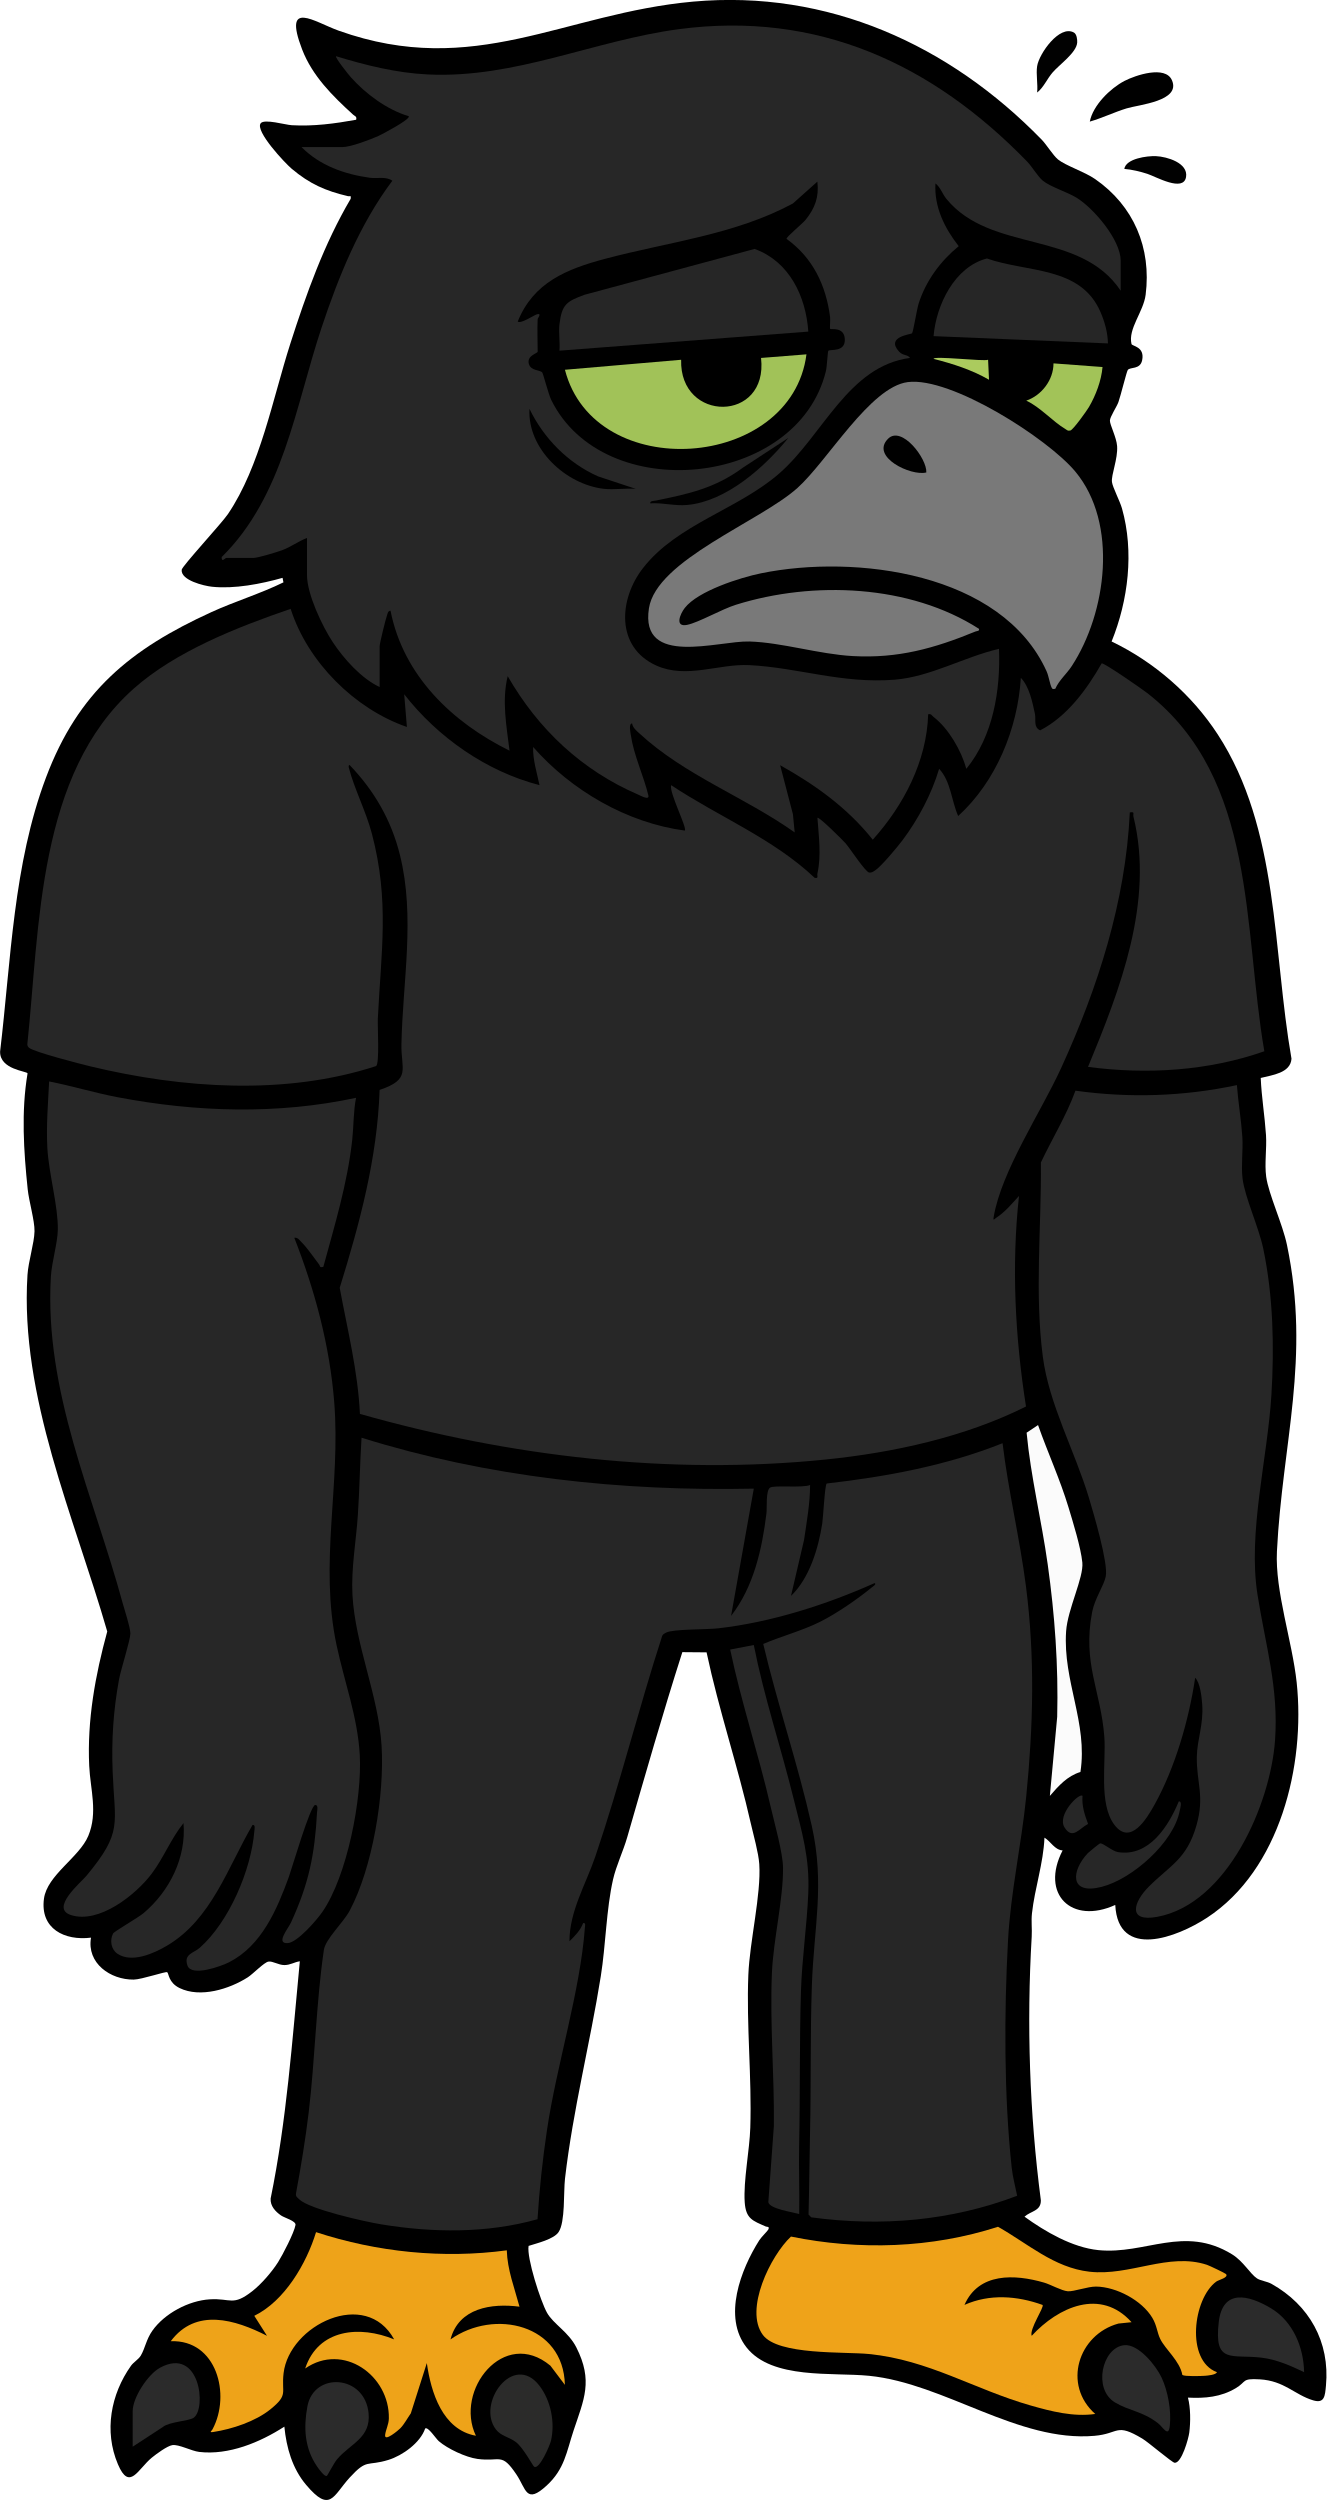
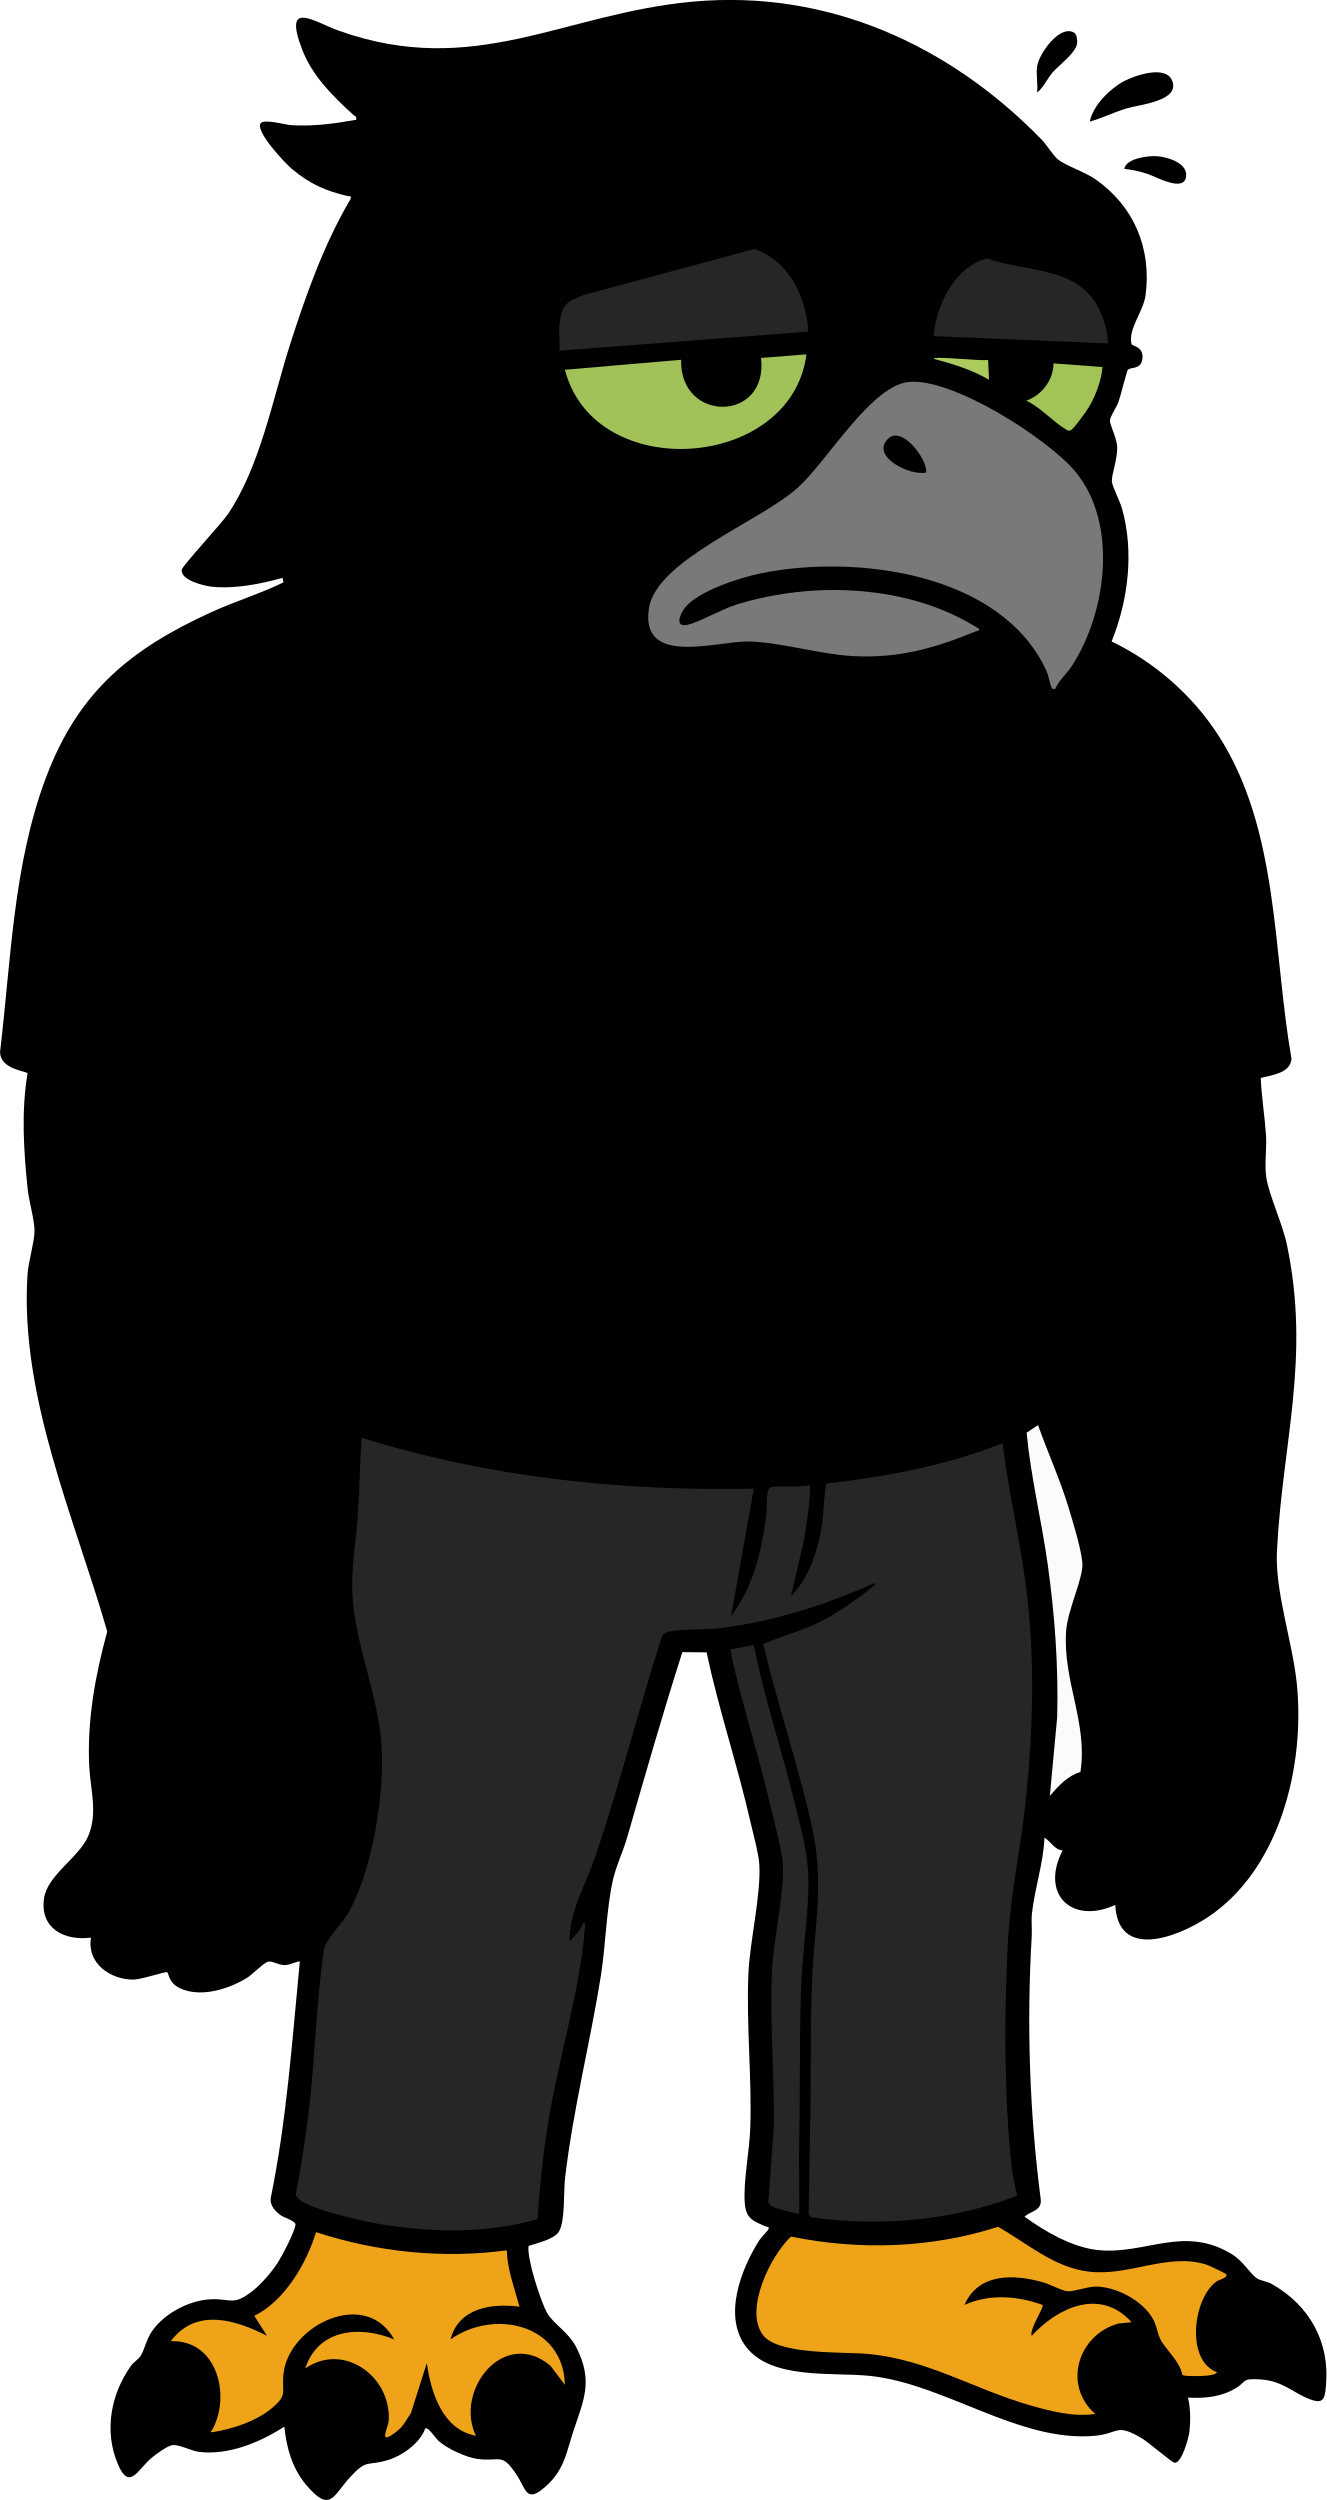
<svg xmlns="http://www.w3.org/2000/svg" id="Layer_1" version="1.1" viewBox="0 0 508.48 958.39">
  <defs>
    <style>
-       .st0 {
-         fill: #2b2b2b;
-       }
- 
-       .st1 {
-         fill: #010101;
-       }
- 
-       .st2 {
-         fill: #2b2b2a;
-       }
- 
-       .st3 {
-         fill: #272727;
-       }
- 
+  
      .st4 {
        fill: #797979;
      }

      .st5 {
        fill: #262626;
      }

      .st6 {
        fill: #eea319;
      }

      .st7 {
        fill: #a1c258;
      }

      .st8 {
        fill: #efa319;
      }

      .st9 {
        fill: #fbfbfb;
      }

      .st10 {
        fill: #abcb5e;
      }

      .st11 {
        fill: #a2c358;
      }
    </style>
  </defs>
  <path d="M405.46,61.04c3.07,2.5,10.3,4.79,14.35,7.6,14.83,10.28,21.65,26.41,19.38,44.36-.83,6.54-6.82,13.04-5.42,18.88.21.87,5.16.95,4.08,6.22-.75,3.69-4.64,2.5-5.51,3.74-.46.65-2.79,10.12-3.58,12.29-.68,1.89-3.27,5.67-3.27,7.13,0,1.66,2.52,6.4,2.76,9.73.35,4.93-2.33,11.07-1.97,13.81.27,2.03,3.03,7.27,3.84,10.11,4.69,16.6,2.41,35.22-3.98,51.01,16.35,7.84,30.77,20.4,40.68,35.61,23.59,36.22,21.06,83.11,28.28,124.34-.37,5.51-7.43,6.26-11.79,7.37.3,7.26,1.54,14.62,2.02,21.9.33,5.08-.61,11.08.07,15.96.93,6.77,6.27,18.02,7.97,26.17,9.1,43.65-1.75,75.61-3.85,117.46-.77,15.29,5.88,34.45,7.57,50.26,3.37,31.67-6.34,71.82-34.36,90.18-11.46,7.51-34.09,16.25-35.19-4.9-16.74,7.64-28.84-4.13-20.18-20.9-3.17-.25-4.49-3.43-6.96-4.89-.4,9.81-3.72,19.34-4.79,29.01-.33,2.97.08,5.99-.1,8.96-1.98,33.54-.84,67.75,3.51,101.06.05,4.17-3.86,4.05-6.27,6.27,7.91,5.73,18.37,11.81,28.27,12.81,18.13,1.83,32.83-9.74,51.3,1.62,4.36,2.68,6.91,7.49,9.57,9.24,1.36.89,3.83,1.12,5.57,2.09,14.42,8.09,22.44,22.23,20.85,39.05-.37,3.89-.52,6.9-4.89,5.6-7.16-2.14-11-7.5-20.49-8.05-7.08-.41-4.9.82-9.2,3.39-5.7,3.41-11.8,3.94-18.33,3.61,1.04,3.89,1.03,9.33.52,13.4-.29,2.27-2.94,11.83-5.62,11.58-.99-.09-10.08-7.89-12.36-9.25-10.31-6.17-8.74-1.92-18.37-1.08-29.18,2.55-57.48-20.11-86.37-23.01-14.06-1.41-37.17,1.51-46.97-10.83-9.27-11.67-2.22-30,4.84-41.12.82-1.3,3.25-3.6,3.49-4.17.53-1.24-.53-.91-.96-1.1-5.03-2.23-7.68-2.93-8.11-9.32-.55-8.21,1.87-19.9,2.14-28.57.62-19.38-1.53-39.09-.75-58.6.51-12.78,4.96-30.93,4.19-42.47-.3-4.44-2.21-10.99-3.24-15.56-4.98-22.01-12.27-43.51-16.96-65.6l-9.29-.08c-7.52,23.5-14.29,47.24-21.13,70.96-1.53,5.31-4.23,10.91-5.43,16.16-2.6,11.39-2.8,25.23-4.7,37.11-4.14,25.95-10.67,51.2-13.72,77.56-.61,5.25.14,16.65-2.46,20.53-1.87,2.78-8.33,4.27-11.5,5.3-.8,4.51,4.62,21.31,7.08,25.66,2.45,4.32,8.18,7.29,11.19,13.19,6.55,12.89,2.95,19.97-1.04,31.97-2.69,8.1-3.4,14.71-10.3,21.05-7.96,7.33-7.82,1.36-11.61-4.26-5.8-8.61-6.04-4.74-14.95-5.95-4.41-.6-11.43-3.89-14.79-6.8-1.16-1.01-4.13-5.68-5.23-4.86-1.85,5.46-8.66,10.37-14.09,12.04-8.37,2.58-8.05-.64-14.83,6.76-6.44,7.04-7.43,13.79-16.71,2.81-5.3-6.27-7.56-14.26-8.35-22.32-9.31,6.01-21.32,11.02-32.64,9.69-3.04-.36-7.87-3.01-10.34-2.6-1.97.33-6.13,3.41-7.81,4.78-5.34,4.35-8.56,13.06-13.02,2.54-5.39-12.7-2.73-26.83,5.01-37.74.99-1.4,2.91-2.46,3.76-3.9,1.67-2.83,2.08-6.2,4.42-9.52,4.69-6.66,13.95-11.57,22.06-12.06s8.73,2.79,16.33-3.17c3.45-2.71,7.47-7.37,9.82-11.07,1.74-2.75,6.21-11.38,6.68-14.26.25-1.54-4.18-2.71-5.53-3.64-2.18-1.5-4.19-3.65-4-6.5,6.14-29.94,8.27-60.55,11.19-90.95-2.11.3-3.63,1.45-5.92,1.45s-4.46-1.59-6.11-1.33-5.94,4.76-7.93,6.03c-7.07,4.52-18.2,7.99-26.14,4.11-4.28-2.09-4.1-5.6-4.74-6.07-.53-.39-9.82,2.8-12.84,2.83-8.93.1-18.08-6.28-16.37-16.08-10.13,1.26-19.57-3.4-18.04-14.92,1.2-9.07,13.56-15.84,17-24.1,3.74-8.99.77-17.81.35-26.84-.82-17.52,2.32-34.72,6.91-51.51-12.61-43.77-33.51-90.09-30.58-136.64.33-5.23,2.61-12.23,2.7-16.8.08-4.02-2.13-11.46-2.61-16.06-1.54-14.76-2.52-29.73-.06-44.45-.12-.88-10.7-1.41-10.52-8.38,4.19-35.11,5.03-71.69,17.61-105.09,12.36-32.82,32.25-49.13,63.41-63.37,9.05-4.13,18.79-7.07,27.6-11.4l-.34-1.73c-8.24,2.34-18.47,4.32-27.06,3.41-3.03-.32-12-2.45-11.61-6.5.13-1.38,15.31-17.78,17.73-21.35,12.41-18.34,17.16-44.24,23.9-65.28,6.13-19.12,12.94-38.25,23.15-55.59.24-1.52-.2-.82-1.03-1.01-8.62-2.01-14.72-4.73-21.56-10.49-2.61-2.2-14.13-14.46-11.91-17.44,1.35-1.81,9.45.59,11.9.73,8.42.48,16.47-.61,24.7-2.09.33-1.34-.49-1.34-1.17-1.96-7.86-7.16-15.64-14.84-19.55-25.03-7.47-19.48,4.71-10.48,14.09-7.14,52.02,18.51,86.21-6.68,135.79-11.16,51.68-4.67,98.3,16.57,133.68,52.95,1.75,1.8,4.39,6.05,6.12,7.46Z" />
  <path d="M417.78,46.62c1.18-6.21,7.85-12.77,13.3-15.6,4.17-2.16,15.67-6.09,18.2-.24,3.47,8.01-12.67,9.32-17.42,10.78s-9.28,3.68-14.09,5.06Z" />
-   <path class="st1" d="M397.59,25.37c.75-4.82,8.6-15.96,14.09-12.9,1.12.62,1.34,2.73,1.27,3.83-.23,3.88-6.84,8.45-9.45,11.5-2.14,2.49-3.43,5.76-5.91,7.67.34-3.14-.47-7.09,0-10.1Z" />
-   <path class="st1" d="M431.01,64.74c.65-3.98,8.81-5.03,12.15-4.88,4.18.18,12.41,2.59,11.52,7.99-.98,5.94-11.53-.12-14.79-1.19-2.78-.91-5.96-1.66-8.88-1.91Z" />
-   <path class="st3" d="M111.42,233.4c6.51,20.38,24.51,38.35,44.57,45.29l-1.04-12.54c12.86,16.5,31.49,29.57,51.87,34.84-.98-4.71-2.62-9.87-2.44-14.63,14.6,16.65,36.02,29.12,58.14,32.05,1.02-.96-6.15-14.78-5.22-17.41,18.18,12.1,39,20.39,55.02,35.53,1.65.31.83-.75,1.05-1.71,1.54-6.84.49-14.35,0-21.28.5-.69,9.99,8.83,10.79,9.75,1.66,1.9,7.63,11.07,9.06,11.21.97.1,1.39-.29,2.11-.72,2.31-1.37,8.75-9.14,10.64-11.65,6.02-8.03,11.19-17.77,14.05-27.41,4.52,4.88,4.71,12.27,7.3,18.11,14.54-13.24,22.8-33.45,24.03-52.96,3.21,3.24,4.45,9.36,5.39,13.76.49,2.31-.67,5.13,2.01,6.35,10.32-5.3,17.96-15.79,23.59-25.7,1.33.03,15.59,9.93,17.68,11.57,41.78,32.84,36.49,89.67,44.67,137.16-21.49,7.55-45.07,8.99-67.59,5.99,12.24-29.52,25.43-63.43,17.43-95.87-.29-1.18.69-2.03-1.41-1.69-1.62,34.18-12.24,67.19-26.34,98.03-7.7,16.84-22.87,39.4-25.85,57.06-.3,1.8.31.74,1,.3,3.43-2.24,5.97-5.38,8.71-8.35-2.93,26.83-1.49,54.12,2.68,80.71-23.42,11.72-50.77,17.68-76.83,20.33-59.65,6.07-121.09-1.17-178.51-17.49-.78-16.41-4.78-32.27-7.75-48.34,7.66-24.68,14.43-49.82,15.3-75.87,12.23-4.08,8.16-7.84,8.36-17.57.5-24.1,5.35-48.71-.58-72.53-3.31-13.31-9.82-24.57-19.24-34.4-.53-.11-.43.65-.33,1.03,2.08,8.07,6.58,16.69,8.84,25.3,6.77,25.79,3.53,45.11,2.26,70.86-.14,2.93.71,17.15-.65,18.17-34.81,11.35-74.24,8.59-109.48.13-3.75-.9-21.58-5.49-23.53-7.11-.46-.39-.7-.77-.7-1.39,4.77-45.34,3.93-103.56,40.72-136.27,16.24-14.44,39.92-23.66,60.23-30.64Z" />
+   <path class="#000" d="M397.59,25.37c.75-4.82,8.6-15.96,14.09-12.9,1.12.62,1.34,2.73,1.27,3.83-.23,3.88-6.84,8.45-9.45,11.5-2.14,2.49-3.43,5.76-5.91,7.67.34-3.14-.47-7.09,0-10.1Z" />
+   <path class="#000" d="M431.01,64.74c.65-3.98,8.81-5.03,12.15-4.88,4.18.18,12.41,2.59,11.52,7.99-.98,5.94-11.53-.12-14.79-1.19-2.78-.91-5.96-1.66-8.88-1.91Z" />
+   <path class="#000" d="M111.42,233.4c6.51,20.38,24.51,38.35,44.57,45.29l-1.04-12.54c12.86,16.5,31.49,29.57,51.87,34.84-.98-4.71-2.62-9.87-2.44-14.63,14.6,16.65,36.02,29.12,58.14,32.05,1.02-.96-6.15-14.78-5.22-17.41,18.18,12.1,39,20.39,55.02,35.53,1.65.31.83-.75,1.05-1.71,1.54-6.84.49-14.35,0-21.28.5-.69,9.99,8.83,10.79,9.75,1.66,1.9,7.63,11.07,9.06,11.21.97.1,1.39-.29,2.11-.72,2.31-1.37,8.75-9.14,10.64-11.65,6.02-8.03,11.19-17.77,14.05-27.41,4.52,4.88,4.71,12.27,7.3,18.11,14.54-13.24,22.8-33.45,24.03-52.96,3.21,3.24,4.45,9.36,5.39,13.76.49,2.31-.67,5.13,2.01,6.35,10.32-5.3,17.96-15.79,23.59-25.7,1.33.03,15.59,9.93,17.68,11.57,41.78,32.84,36.49,89.67,44.67,137.16-21.49,7.55-45.07,8.99-67.59,5.99,12.24-29.52,25.43-63.43,17.43-95.87-.29-1.18.69-2.03-1.41-1.69-1.62,34.18-12.24,67.19-26.34,98.03-7.7,16.84-22.87,39.4-25.85,57.06-.3,1.8.31.74,1,.3,3.43-2.24,5.97-5.38,8.71-8.35-2.93,26.83-1.49,54.12,2.68,80.71-23.42,11.72-50.77,17.68-76.83,20.33-59.65,6.07-121.09-1.17-178.51-17.49-.78-16.41-4.78-32.27-7.75-48.34,7.66-24.68,14.43-49.82,15.3-75.87,12.23-4.08,8.16-7.84,8.36-17.57.5-24.1,5.35-48.71-.58-72.53-3.31-13.31-9.82-24.57-19.24-34.4-.53-.11-.43.65-.33,1.03,2.08,8.07,6.58,16.69,8.84,25.3,6.77,25.79,3.53,45.11,2.26,70.86-.14,2.93.71,17.15-.65,18.17-34.81,11.35-74.24,8.59-109.48.13-3.75-.9-21.58-5.49-23.53-7.11-.46-.39-.7-.77-.7-1.39,4.77-45.34,3.93-103.56,40.72-136.27,16.24-14.44,39.92-23.66,60.23-30.64Z" />
  <path class="st5" d="M288.97,570.7l-8.71,48.77c8.68-11.2,11.87-25.53,13.57-39.38.25-1.99-.32-8.61,1.36-9.79,1.48-1.04,12.44.2,15.36-1.01-.01,7.04-1.29,14.07-2.31,21.04l-5.01,21.47c7.07-6.76,10.51-18.24,11.98-27.73.4-2.55.98-14.88,1.72-15.36,22.94-2.62,45.93-6.88,67.41-15.45,2.2,18.38,6.6,36.46,8.96,54.8,3.49,27.14,2.83,53.52.1,80.74-1.86,18.52-5.96,36.52-6.97,55.05-1.51,27.64-1.57,59.54,1.41,87.11.39,3.62,1.39,7.25,2.09,10.8-25.36,9.64-52.05,11.91-78.93,8.27l-1.04-1.05c.28-10.43.33-20.86.57-31.29.43-18.69.06-37.71.7-56.45.76-22.37,5.02-38.63-.02-61.25-5.19-23.26-13.13-46.51-18.62-69.77,7.18-3.06,14.94-5.05,21.93-8.56,6.18-3.1,14.29-8.67,19.65-13.09.3-.24,2.04-1.32,1.11-1.68-18.6,8.31-39.61,15.02-59.96,17.34-4.46.51-17.34.25-19.95,1.63-.61.32-1.21.59-1.52,1.27-9.06,27.97-16.16,56.65-25.6,84.49-3.58,10.57-9.97,21.07-9.94,32.57,2.05-2,4.22-4.2,5.23-6.96,1.11-.19.73.97.68,1.72-1.77,24.28-10.81,52.62-14.51,77.47-1.7,11.37-2.93,22.85-3.65,34.33-19.44,5.47-40.12,5.22-59.95,1.96-6.14-1.01-27.59-5.78-31.45-9.63-.73-.73-1.39-1.01-1.17-2.32,1.89-10.2,3.58-20.49,4.83-30.79,2.46-20.44,2.89-42.36,5.84-62.45.62-4.22,7.45-10.44,9.94-15.14,8.78-16.58,13.34-44.51,12.18-63.13-1.2-19.35-10.11-38.55-11.16-57.82-.55-10.15,1.4-20.55,2.07-30.66.66-9.85.79-19.76,1.41-29.61,48.4,15.13,99.63,20.59,150.38,19.52Z" />
-   <path class="st3" d="M429.62,111.44c-15.69-23.43-49.74-14.33-66.82-35.21-1.56-1.91-2.27-4.45-4.19-5.91-.54,9,3.51,17.17,8.92,24.05-7.02,5.72-12.64,13.35-15.39,22.1-.67,2.15-2.02,10.62-2.5,11.29-.33.46-10.28,1.23-4.97,7.04,1.49,1.63,3.28,1.03,4.19,2.42-23.71,3.11-33.36,29.64-50.12,44.27-15.87,13.85-39.06,19.4-52.21,36.25-9.34,11.96-10.56,30.34,5.07,37.4,11.56,5.22,24.02-.76,35.67-.16,18.81.97,35.49,7.18,55.66,5.59,13.71-1.08,26.78-8.77,40.04-11.83.62,15.98-2.26,33.42-12.52,45.99-1.9-6.93-6.78-15.44-12.54-19.86-.7-.54-.88-1.35-2.09-1.04-.54,17.98-9.42,34.93-21.24,48.07-9.79-12.27-21.92-20.94-35.51-28.56l4.9,18.79.68,6.99c-19.14-13.59-42.1-21.84-59.54-37.97-1.16-1.07-2.54-2.16-2.79-3.83-1.38.09-.64,3.42-.51,4.35,1.15,7.96,4.94,15.7,6.74,23.23.5,2.1-3.03.09-3.9-.28-21.61-9.31-38.35-25.09-50.02-45.41-2.32,9.45-.44,19.12.7,28.56-22.01-10.86-40.72-28.76-45.62-53.66-1.06.11-1.07,1.04-1.35,1.78-.52,1.4-2.82,10.78-2.82,11.81v15.68c-6.95-3.23-13.71-10.77-17.97-17.21-4.03-6.08-9.88-18.44-9.88-25.65v-14.29c-3.31,1.25-6.23,3.49-9.57,4.71-2.01.74-9.32,2.95-10.97,2.95h-10.44c-.32,0-1.84,1.95-1.73-.34,23.6-23.22,28.23-57.67,38.26-87.84,6.58-19.79,14.64-39.7,27.17-56.43-2.52-1.76-5.75-.73-8.61-1.13-9.74-1.34-19.24-4.7-26.2-11.76h15.67c3.15,0,10.69-2.88,13.83-4.28,1.11-.49,12.46-6.44,11.59-7.56-8.33-2.48-16.53-8.57-22.26-15.01-.67-.75-6.12-7.51-5.59-7.99,11.39,3.49,23.15,6.41,35.13,6.99,33.5,1.63,63.79-13.04,96.21-17.35,53.2-7.08,97.24,13.3,133.59,50.76,1.8,1.86,4.11,5.73,5.96,7.28,2.82,2.36,9.41,4.38,12.95,6.55,6.6,4.05,16.94,16.19,16.94,24.16v11.5Z" />
-   <path class="st3" d="M136.49,420.86c-1.04,5.23-.88,10.87-1.48,16.28-1.84,16.59-6.7,32.51-11.06,48.52-1.6.39-1.14-.31-1.59-.88-2.08-2.67-4.36-6.16-6.74-8.55-.81-.81-1.49-1.95-2.8-1.72,7.91,20.22,13.59,41.31,15.31,63.07,2.52,31.87-5.8,61.66.91,93.17,2.98,14.02,8.06,27.44,8.88,41.99.93,16.59-4.81,46.47-14.37,60.25-2.16,3.12-9.56,11.68-13.23,11.91-4.8.3.15-5.56,1.23-7.89,6.82-14.83,9.11-25.97,9.99-42.28.04-.65.6-2.83-.71-2.78-1.88.08-8.91,24.29-10.08,27.53-4.55,12.5-10.44,26.43-22.96,32.77-2.98,1.51-14.4,5.69-15.93,1.25s2.37-4.72,4.77-6.85c11.17-9.93,19.67-29.76,20.87-44.63.06-.76.52-2.6-.68-2.42-9.53,16.28-15.7,36.16-32.79,46.28-5.06,3-13.5,6.77-19,3.1-2.46-1.64-3.03-5.2-1.67-7.77.44-.82,9.57-6.02,11.69-7.81,9.97-8.45,16.39-21.23,15.3-34.5-4.82,5.96-7.63,13.35-12.24,19.45-6.06,8.02-20.18,19.31-30.96,15.78-8.03-2.63,3.87-12.48,5.97-15.01,14.06-16.96,10.85-19.52,10.06-40.05-.47-12.07.28-23.4,2.45-35.24.71-3.88,4.38-15.22,4.35-17.62s-2.18-8.81-2.95-11.63c-11.19-41.13-30.09-81.2-27.53-125.12.34-5.75,2.58-12.85,2.67-18.09.14-8.99-3.5-21.6-4.02-31.36-.45-8.49.26-16.98.69-25.43,8.81,1.73,17.48,4.38,26.31,6.06,30.17,5.74,61.26,6.68,91.35.21Z" />
-   <path class="st3" d="M474.17,415.98c.5,6.61,1.65,13.26,2.09,19.87.34,5.15-.53,10.92.08,15.94.88,7.23,6.19,18.56,7.94,26.9,3.81,18.19,4.26,37.61,3.12,56.1-1.51,24.53-9.07,52.63-5.34,76.45,3.02,19.32,8.18,35.77,6.73,55.96-1.74,24.38-18.25,62.69-45.21,67.64-11.6,2.13-8.95-5.82-3.2-11.56,8.33-8.33,14.55-10.5,18.29-23.51,3.23-11.24-.02-16.44.14-26.28.1-6.65,2.63-12.29,2.06-20.13-.21-2.81-.74-8.2-2.69-10.19-2.41,16.14-7.66,34.47-15.66,48.8-2.91,5.21-9.14,15.69-15.29,7.61s-3.15-23.91-3.88-33.75c-1.3-17.6-8.48-28.15-4.66-47.89,1-5.18,4.47-9.98,5.21-13.61,1.02-5.05-4.68-24.19-6.46-30.15-5.37-17.85-15.29-35.81-17.67-54.1-3.19-24.62-.5-49.69-.74-74.44,4.35-9.2,9.77-17.94,13.25-27.52,20.6,2.88,41.54,2.22,61.89-2.14Z" />
+   <path class="#000" d="M429.62,111.44c-15.69-23.43-49.74-14.33-66.82-35.21-1.56-1.91-2.27-4.45-4.19-5.91-.54,9,3.51,17.17,8.92,24.05-7.02,5.72-12.64,13.35-15.39,22.1-.67,2.15-2.02,10.62-2.5,11.29-.33.46-10.28,1.23-4.97,7.04,1.49,1.63,3.28,1.03,4.19,2.42-23.71,3.11-33.36,29.64-50.12,44.27-15.87,13.85-39.06,19.4-52.21,36.25-9.34,11.96-10.56,30.34,5.07,37.4,11.56,5.22,24.02-.76,35.67-.16,18.81.97,35.49,7.18,55.66,5.59,13.71-1.08,26.78-8.77,40.04-11.83.62,15.98-2.26,33.42-12.52,45.99-1.9-6.93-6.78-15.44-12.54-19.86-.7-.54-.88-1.35-2.09-1.04-.54,17.98-9.42,34.93-21.24,48.07-9.79-12.27-21.92-20.94-35.51-28.56l4.9,18.79.68,6.99c-19.14-13.59-42.1-21.84-59.54-37.97-1.16-1.07-2.54-2.16-2.79-3.83-1.38.09-.64,3.42-.51,4.35,1.15,7.96,4.94,15.7,6.74,23.23.5,2.1-3.03.09-3.9-.28-21.61-9.31-38.35-25.09-50.02-45.41-2.32,9.45-.44,19.12.7,28.56-22.01-10.86-40.72-28.76-45.62-53.66-1.06.11-1.07,1.04-1.35,1.78-.52,1.4-2.82,10.78-2.82,11.81v15.68c-6.95-3.23-13.71-10.77-17.97-17.21-4.03-6.08-9.88-18.44-9.88-25.65v-14.29c-3.31,1.25-6.23,3.49-9.57,4.71-2.01.74-9.32,2.95-10.97,2.95h-10.44c-.32,0-1.84,1.95-1.73-.34,23.6-23.22,28.23-57.67,38.26-87.84,6.58-19.79,14.64-39.7,27.17-56.43-2.52-1.76-5.75-.73-8.61-1.13-9.74-1.34-19.24-4.7-26.2-11.76h15.67c3.15,0,10.69-2.88,13.83-4.28,1.11-.49,12.46-6.44,11.59-7.56-8.33-2.48-16.53-8.57-22.26-15.01-.67-.75-6.12-7.51-5.59-7.99,11.39,3.49,23.15,6.41,35.13,6.99,33.5,1.63,63.79-13.04,96.21-17.35,53.2-7.08,97.24,13.3,133.59,50.76,1.8,1.86,4.11,5.73,5.96,7.28,2.82,2.36,9.41,4.38,12.95,6.55,6.6,4.05,16.94,16.19,16.94,24.16v11.5Z" />
+   <path class="#000" d="M136.49,420.86c-1.04,5.23-.88,10.87-1.48,16.28-1.84,16.59-6.7,32.51-11.06,48.52-1.6.39-1.14-.31-1.59-.88-2.08-2.67-4.36-6.16-6.74-8.55-.81-.81-1.49-1.95-2.8-1.72,7.91,20.22,13.59,41.31,15.31,63.07,2.52,31.87-5.8,61.66.91,93.17,2.98,14.02,8.06,27.44,8.88,41.99.93,16.59-4.81,46.47-14.37,60.25-2.16,3.12-9.56,11.68-13.23,11.91-4.8.3.15-5.56,1.23-7.89,6.82-14.83,9.11-25.97,9.99-42.28.04-.65.6-2.83-.71-2.78-1.88.08-8.91,24.29-10.08,27.53-4.55,12.5-10.44,26.43-22.96,32.77-2.98,1.51-14.4,5.69-15.93,1.25s2.37-4.72,4.77-6.85c11.17-9.93,19.67-29.76,20.87-44.63.06-.76.52-2.6-.68-2.42-9.53,16.28-15.7,36.16-32.79,46.28-5.06,3-13.5,6.77-19,3.1-2.46-1.64-3.03-5.2-1.67-7.77.44-.82,9.57-6.02,11.69-7.81,9.97-8.45,16.39-21.23,15.3-34.5-4.82,5.96-7.63,13.35-12.24,19.45-6.06,8.02-20.18,19.31-30.96,15.78-8.03-2.63,3.87-12.48,5.97-15.01,14.06-16.96,10.85-19.52,10.06-40.05-.47-12.07.28-23.4,2.45-35.24.71-3.88,4.38-15.22,4.35-17.62s-2.18-8.81-2.95-11.63c-11.19-41.13-30.09-81.2-27.53-125.12.34-5.75,2.58-12.85,2.67-18.09.14-8.99-3.5-21.6-4.02-31.36-.45-8.49.26-16.98.69-25.43,8.81,1.73,17.48,4.38,26.31,6.06,30.17,5.74,61.26,6.68,91.35.21Z" />
+   <path class="#000" d="M474.17,415.98c.5,6.61,1.65,13.26,2.09,19.87.34,5.15-.53,10.92.08,15.94.88,7.23,6.19,18.56,7.94,26.9,3.81,18.19,4.26,37.61,3.12,56.1-1.51,24.53-9.07,52.63-5.34,76.45,3.02,19.32,8.18,35.77,6.73,55.96-1.74,24.38-18.25,62.69-45.21,67.64-11.6,2.13-8.95-5.82-3.2-11.56,8.33-8.33,14.55-10.5,18.29-23.51,3.23-11.24-.02-16.44.14-26.28.1-6.65,2.63-12.29,2.06-20.13-.21-2.81-.74-8.2-2.69-10.19-2.41,16.14-7.66,34.47-15.66,48.8-2.91,5.21-9.14,15.69-15.29,7.61s-3.15-23.91-3.88-33.75c-1.3-17.6-8.48-28.15-4.66-47.89,1-5.18,4.47-9.98,5.21-13.61,1.02-5.05-4.68-24.19-6.46-30.15-5.37-17.85-15.29-35.81-17.67-54.1-3.19-24.62-.5-49.69-.74-74.44,4.35-9.2,9.77-17.94,13.25-27.52,20.6,2.88,41.54,2.22,61.89-2.14Z" />
  <path class="st4" d="M404.54,264.05c-.75.06-.98.36-1.38-.43-.72-1.43-1.09-4.39-1.96-6.31-17.15-37.85-73.34-44.92-109.46-37.53-7.98,1.63-24.16,6.77-29.22,13.27-1.88,2.41-3.9,7.48.88,6.5,4.53-.93,13.1-5.96,18.78-7.73,29.6-9.23,66.64-7.76,93.13,9.25.21.95-.72.75-1.39,1.03-15.77,6.48-29.71,10.37-46.99,9.41-13.03-.72-27.15-5.22-39.66-5.59-11.89-.35-41.98,9.97-38.5-12.7,2.84-18.53,42.54-33.22,56.93-46.15,11.56-10.39,27.87-38.73,42.29-40.59,16.57-2.14,53.7,21.63,64.24,34.3,16.53,19.85,12,54.19-1.39,74.6-1.96,2.99-4.87,5.41-6.3,8.69Z" />
  <path class="st8" d="M469.99,871.76c1.14,1.37-2.78,2.21-3.71,2.89-8.92,6.53-11.84,30.24.23,34.74-.32,1.04-3.59,1.3-4.53,1.38-1.59.12-7.8.31-8.72-.31-.93-5.34-6.51-9.77-8.48-13.81-1.24-2.54-1.23-5.08-3.04-8.11-4.01-6.7-13.77-11.86-21.53-11.97-3.21-.04-8.58,1.98-10.87,1.8-2.41-.2-6.55-2.59-9.12-3.33-11.17-3.24-25.02-3.93-30.48,8.56,9.62-4.3,20.22-3.5,29.94.01.72.83-5.17,9.34-4.17,11.84,10.16-11.05,26.43-18.44,38.28-5.22l-5.03.52c-15.39,4.19-21.56,23.47-8.89,34.66-8.39,1.19-16.83-.98-24.9-3.29-21.34-6.1-38.94-17.41-61.79-19.69-9.5-.95-34.9.52-40.73-7.32-7.22-9.71,2.96-30.4,10.77-37.71,26.2,5.35,53.87,4.49,79.36-3.75,11.38,6.38,21.45,15.67,35.04,17.22,15.57,1.77,30.36-7.5,45.1-2.63.92.3,7.01,3.22,7.27,3.53Z" />
  <path class="st6" d="M194.28,862.68c.21,7.46,2.98,14.51,4.87,21.6-10.7-1.38-23.3.45-26.45,12.55,16.83-11.91,43.34-5.79,43.85,17.42l-5.54-7.34c-17.8-14.86-36.91,9.48-28.57,26.85-12.78-2.29-17.24-16.61-18.81-27.87l-6.14,19.28c-1.24,1.76-2.55,4.23-4.03,5.73-.71.72-6.17,5.38-5.82,2.55.25-2.06,1.38-3.98,1.43-6.31.34-16.49-17.54-29.26-32.08-19.16,5.02-15.24,20.97-16.58,34.11-11.16-10.87-19.84-40.24-5.47-42.39,12.98-.9,7.7,1.99,8.13-5.01,13.8-5.75,4.66-14.66,7.6-21.93,8.72-1.82.28-.68-.33-.31-1.01,7.16-13.33,1.57-34.47-16-33.79,9.62-12.9,24.7-8.31,36.89-2.08l-4.87-7.66c11.63-5.67,19.98-20,23.68-32.07,23.39,7.66,48.65,10.26,73.1,6.97Z" />
  <path class="st5" d="M288.97,630.62c3.93,19.93,10.4,39.25,15.27,58.94,3.19,12.9,6.19,22.53,5.62,36.18-.52,12.48-2.42,25.08-2.81,37.61-.61,19.67-.27,39.61-.7,59.24-.19,8.71.2,17.46.03,26.16-2.55-.74-11.36-1.96-11.84-4.52l2.13-29.25c.21-19.51-1.58-39.05-.75-58.6.54-12.79,4.39-28.4,4.26-40.39-.06-5.71-3.31-17.14-4.71-23.22-4.65-20.26-11.28-40.04-15.55-60.4l9.06-1.75Z" />
  <path class="st5" d="M424.74,131.65l-66.85-2.79c1-11.91,8.03-26.55,20.44-29.77,15.5,5.46,35.88,2.88,43.52,20.46,1.65,3.79,2.8,7.93,2.89,12.1Z" />
  <path class="st9" d="M414.19,679.3c-5.06,1.54-8.4,5.34-11.72,9.17l2.81-30.29c.49-19.67-.91-39.01-3.63-58.45-2.36-16.85-6.51-33.64-8.09-50.5l4.38-2.92c3.72,10.55,8.42,20.77,11.67,31.52,1.75,5.8,4.73,15.39,5.31,21.16s-5.65,17.89-6.22,26.38c-1.28,19.16,8.38,35.11,5.49,53.93Z" />
-   <path class="st0" d="M499.93,909.38c-5.22-2.49-10.54-4.87-16.37-5.56-11.46-1.36-18.21,2.62-16.35-13.6,1.48-12.93,11.45-10.44,19.98-5.36s12.59,15.05,12.74,24.52Z" />
-   <path class="st0" d="M125.34,949.1c-.81.68-3.22-2.73-3.77-3.53-4.82-7.01-5.26-14.92-3.71-23.13,2.51-13.31,22.03-12.1,23.44,2.7.9,9.51-6.94,11.55-12.12,17.68-1.11,1.31-3.55,6.04-3.83,6.28Z" />
-   <path class="st2" d="M204.74,945.61c-.49-.33-4.12-7.26-6.96-9.42-2.67-2.02-5.69-2.25-7.68-4.86-7.57-9.95,6.73-29.78,16.71-16.73,4.37,5.71,6.04,14.1,4.4,21.13-.36,1.53-4.45,11.27-6.47,9.88Z" />
-   <path class="st0" d="M50.86,937.95v-13.59c0-5.22,5.82-14.14,10.49-16.68,15.28-8.31,17.93,15.64,12.89,19.18-1.82,1.28-9.32,1.51-11.79,3.53l-11.59,7.57Z" />
-   <path class="st0" d="M430.84,899.05c5.53-.68,12.33,7.84,14.46,12.4,2.46,5.28,3.78,12.72,3.15,18.52-.51,4.63-2.56.49-4.58-1.06-5.95-4.59-11-4.65-16.45-7.93-8.51-5.14-4.92-20.91,3.42-21.92Z" />
+   <path class="#000" d="M499.93,909.38c-5.22-2.49-10.54-4.87-16.37-5.56-11.46-1.36-18.21,2.62-16.35-13.6,1.48-12.93,11.45-10.44,19.98-5.36s12.59,15.05,12.74,24.52Z" />
+   <path class="#000" d="M125.34,949.1c-.81.68-3.22-2.73-3.77-3.53-4.82-7.01-5.26-14.92-3.71-23.13,2.51-13.31,22.03-12.1,23.44,2.7.9,9.51-6.94,11.55-12.12,17.68-1.11,1.31-3.55,6.04-3.83,6.28Z" />
+   <path class="#000" d="M204.74,945.61c-.49-.33-4.12-7.26-6.96-9.42-2.67-2.02-5.69-2.25-7.68-4.86-7.57-9.95,6.73-29.78,16.71-16.73,4.37,5.71,6.04,14.1,4.4,21.13-.36,1.53-4.45,11.27-6.47,9.88Z" />
+   <path class="#000" d="M50.86,937.95v-13.59c0-5.22,5.82-14.14,10.49-16.68,15.28-8.31,17.93,15.64,12.89,19.18-1.82,1.28-9.32,1.51-11.79,3.53l-11.59,7.57Z" />
+   <path class="#000" d="M430.84,899.05c5.53-.68,12.33,7.84,14.46,12.4,2.46,5.28,3.78,12.72,3.15,18.52-.51,4.63-2.56.49-4.58-1.06-5.95-4.59-11-4.65-16.45-7.93-8.51-5.14-4.92-20.91,3.42-21.92Z" />
  <path class="st11" d="M422.66,140.71c-.47,5.27-2.56,10.81-5.21,15.34-.88,1.5-6.03,8.7-7.1,8.98s-1.29-.19-1.99-.6c-4.69-2.75-9.62-8.41-14.94-10.84,5.91-2,10.47-8,10.44-14.29l18.8,1.4Z" />
-   <path class="st3" d="M451.9,690.56c1.43,0,.52,2.73.37,3.51-2.3,12.32-18.26,26.27-29.94,29.27-12.58,3.23-11.61-6.27-5.28-12.95.42-.44,4.36-3.65,4.65-3.71,1.18-.23,4.6,2.97,6.91,3.34,11.92,1.9,19.37-10,23.29-19.46Z" />
-   <path class="st3" d="M414.99,688.47c-.34,3.74.84,7.29,2.13,10.74-3.36,1.74-5.96,6.19-9.01,1.38s5.69-13.51,6.88-12.12Z" />
+   <path class="#000" d="M451.9,690.56c1.43,0,.52,2.73.37,3.51-2.3,12.32-18.26,26.27-29.94,29.27-12.58,3.23-11.61-6.27-5.28-12.95.42-.44,4.36-3.65,4.65-3.71,1.18-.23,4.6,2.97,6.91,3.34,11.92,1.9,19.37-10,23.29-19.46Z" />
+   <path class="#000" d="M414.99,688.47c-.34,3.74.84,7.29,2.13,10.74-3.36,1.74-5.96,6.19-9.01,1.38s5.69-13.51,6.88-12.12Z" />
  <path class="st10" d="M378.79,137.92l.35,7.66c-6.6-3.81-13.92-6.14-21.25-8.01,0-1.26,19.13,1.07,20.9.35Z" />
  <path d="M206.12,122.24c0-.12,1.77-2.4-.33-1.73-1.26.4-6.09,3.72-7.32,2.77,6.02-15.03,18.81-20.14,33.41-24.04,24.08-6.43,49.84-9.23,72.08-21.23l9.38-8.38c.69,5.91-.9,10.13-4.51,14.64-1.19,1.49-7.47,6.59-7.31,7.3,10.09,7.25,15.13,17.8,16.7,29.99.13,1-.16,4.37,0,4.52.37.34,5.33-.91,5.64,3.83.34,5.28-5.66,3.87-6.31,4.56-.27.29-.5,6.01-.93,7.78-10.9,44.72-85.27,51.89-105.31,11.04-1.07-2.18-3.06-10.03-3.44-10.5-.78-.99-4.4-.59-5.13-3.28-.89-3.27,3.38-4,3.38-4.72,0-4.15-.21-8.4,0-12.54Z" />
  <path d="M231.53,187.4c-14.61-1.65-29.4-15.31-28.55-30.67,5.43,11.28,14.8,20.82,26.34,25.91l14.39,4.76c-3.9-.31-8.36.43-12.18,0Z" />
-   <path class="st1" d="M302.2,167.89c-9.07,11.19-23.77,24.33-38.73,25.69-4.94.45-9.29-.93-14.19-.62-.18-1.01,1.32-.9,2.07-1.05,12.51-2.54,22.79-4.75,33.38-12.59l17.46-11.43Z" />
+   <path class="#000" d="M302.2,167.89c-9.07,11.19-23.77,24.33-38.73,25.69-4.94.45-9.29-.93-14.19-.62-.18-1.01,1.32-.9,2.07-1.05,12.51-2.54,22.79-4.75,33.38-12.59l17.46-11.43Z" />
  <path d="M355.11,181.12c-5.85,1.51-21.62-5.99-14.66-12.93,5.19-5.17,14.98,7.6,14.66,12.93Z" />
  <path class="st5" d="M214.47,124.33c.93-7.85,2.91-8.8,9.58-11.32l65.23-17.58c13.33,4.8,19.68,18.22,20.59,31.69l-95.4,7.31c.27-3.23-.37-6.95,0-10.1Z" />
  <path class="st7" d="M309.16,135.84c-5.72,44.55-81.31,49.86-92.59,5.91l44.55-3.83c-.7,24.2,33.49,24.1,30.63-.7l17.41-1.38Z" />
</svg>
